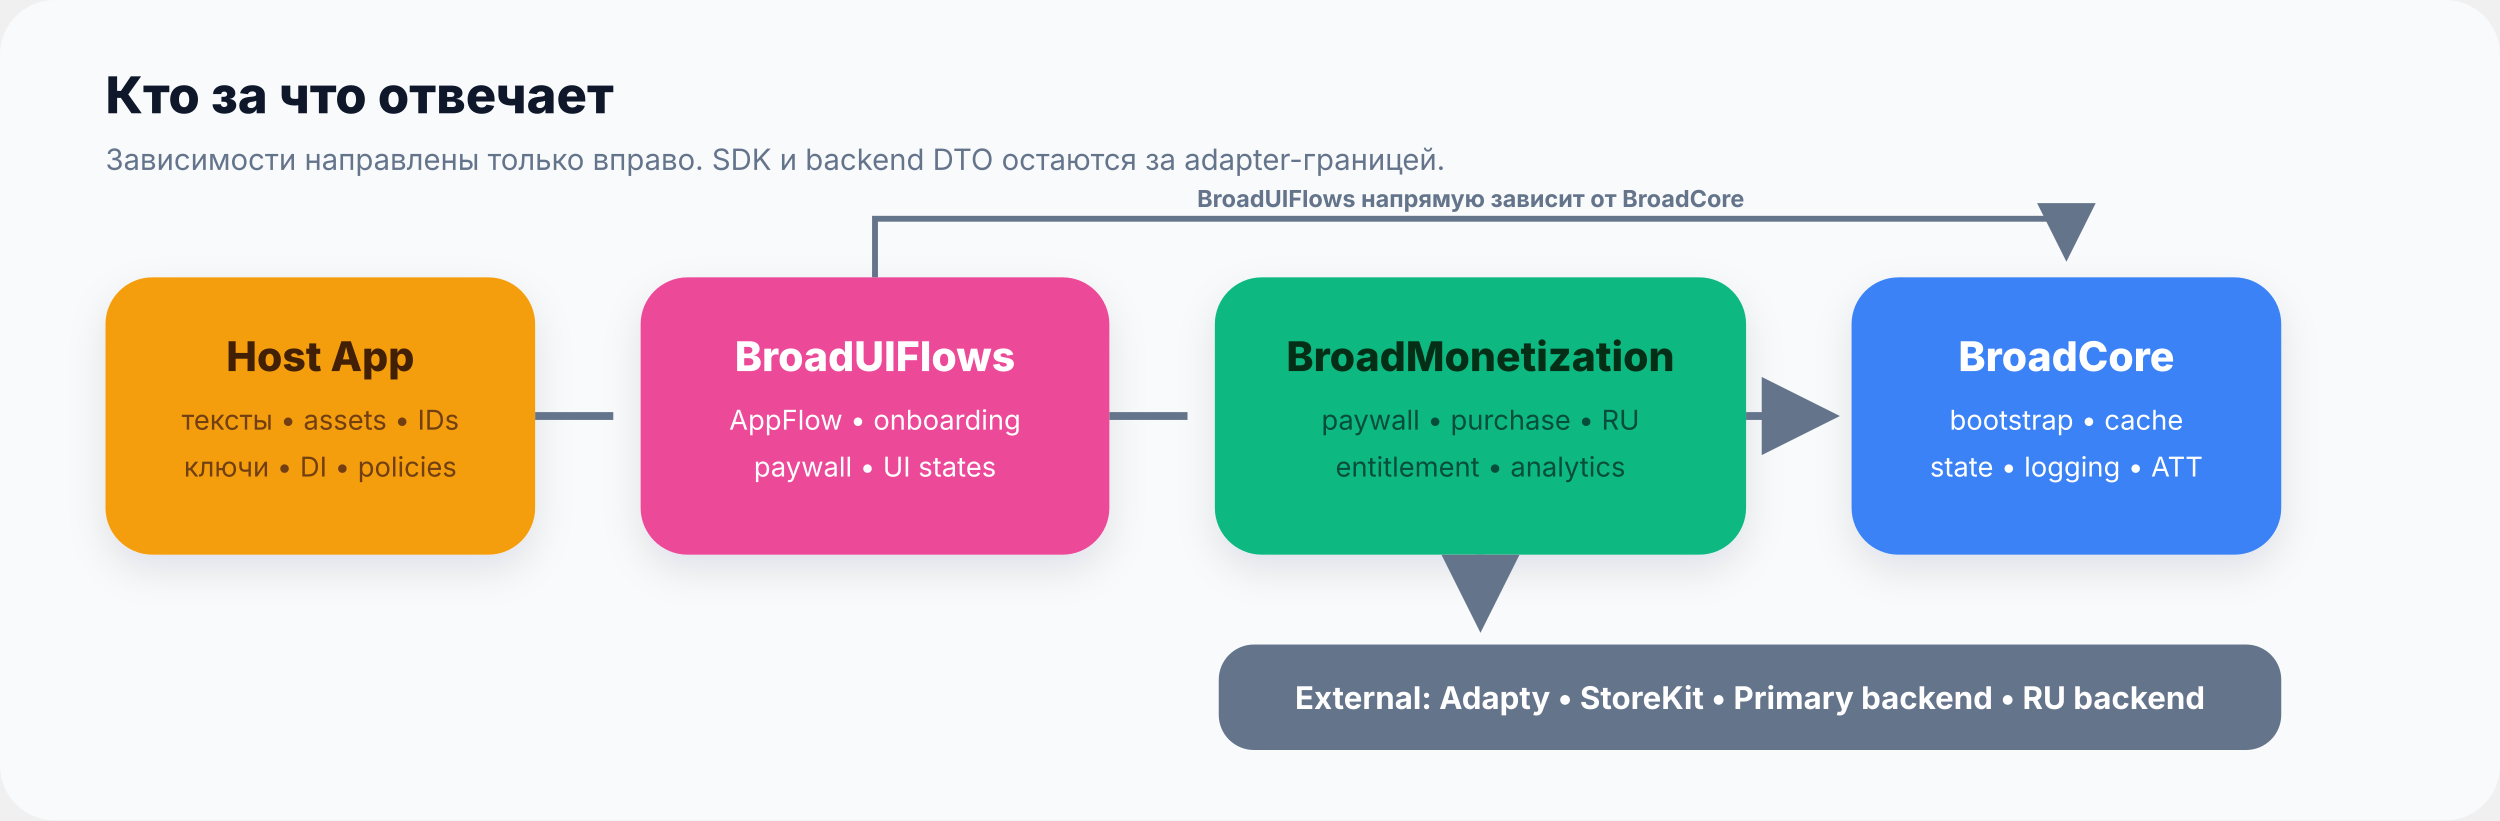
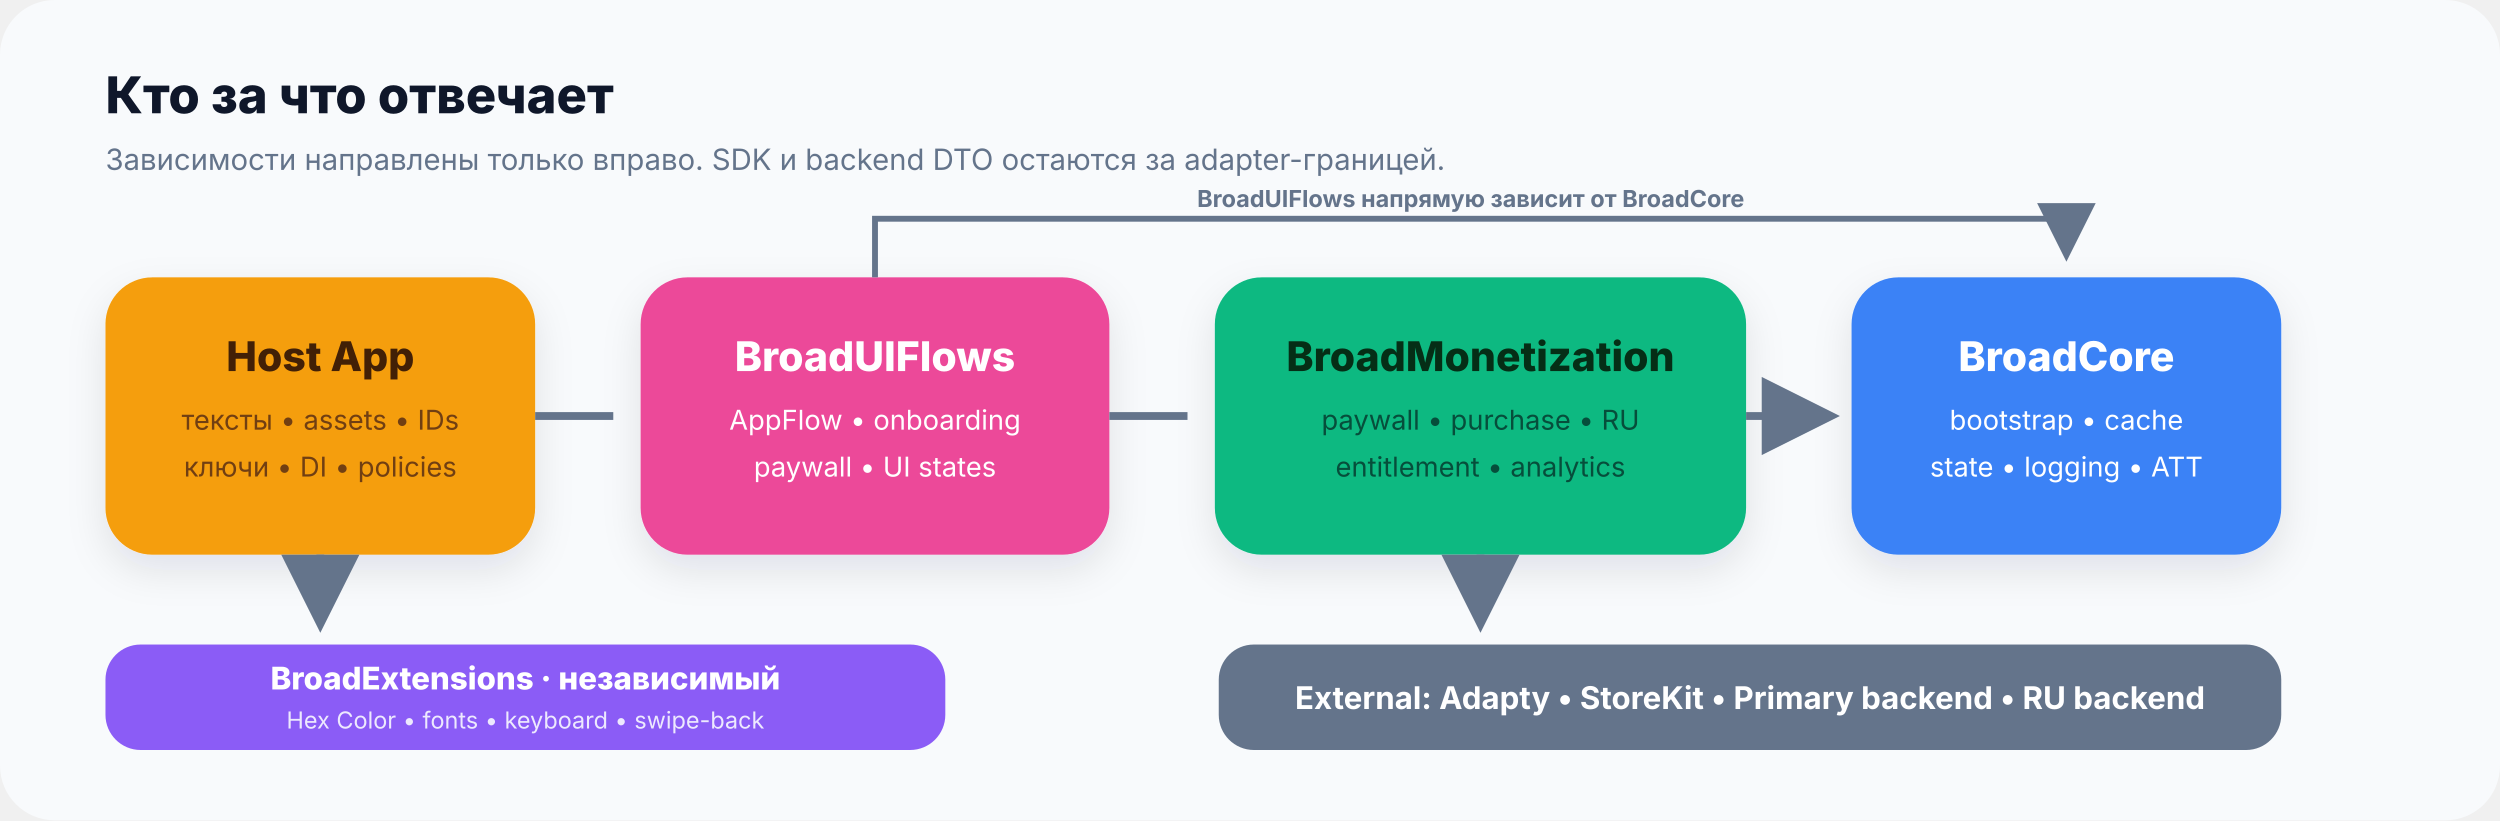
<svg xmlns="http://www.w3.org/2000/svg" width="1280" height="420" viewBox="0 0 1280 420" role="img" aria-labelledby="title description">
  <defs>
    <marker id="arrow" markerWidth="10" markerHeight="10" refX="8" refY="5" orient="auto">
      <path d="M0 0L10 5L0 10Z" fill="#64748B" />
    </marker>
    <filter id="shadow" x="-20%" y="-25%" width="140%" height="160%">
      <feDropShadow dx="0" dy="8" stdDeviation="10" flood-color="#0F172A" flood-opacity="0.10" />
    </filter>
  </defs>
  <rect width="1280" height="420" rx="28" fill="#F8FAFC" />
  <text x="54" y="58" fill="#0F172A" font-family="-apple-system,BlinkMacSystemFont,Segoe UI,sans-serif" font-size="26" font-weight="800">Кто за что отвечает</text>
  <text x="54" y="87" fill="#64748B" font-family="-apple-system,BlinkMacSystemFont,Segoe UI,sans-serif" font-size="15">Зависимости направлены только вправо. SDK и backend DTO остаются за adapter-границей.</text>
  <g filter="url(#shadow)">
    <rect x="54" y="142" width="220" height="142" rx="24" fill="#F59E0B" />
    <rect x="328" y="142" width="240" height="142" rx="24" fill="#EC4899" />
    <rect x="622" y="142" width="272" height="142" rx="24" fill="#10B981" />
    <rect x="948" y="142" width="220" height="142" rx="24" fill="#3B82F6" />
  </g>
  <path d="M274 213H314M568 213H608M894 213H934" stroke="#64748B" stroke-width="4" marker-end="url(#arrow)" />
  <path d="M448 142V112H1058V128" fill="none" stroke="#64748B" stroke-width="3" marker-end="url(#arrow)" />
  <text x="753" y="106" text-anchor="middle" fill="#64748B" font-family="-apple-system,BlinkMacSystemFont,Segoe UI,sans-serif" font-size="12" font-weight="700">BroadUIFlows напрямую зависит от BroadCore</text>
  <text x="164" y="190" text-anchor="middle" fill="#422006" font-family="-apple-system,BlinkMacSystemFont,Segoe UI,sans-serif" font-size="21" font-weight="800">Host App</text>
  <text x="164" y="220" text-anchor="middle" fill="#713F12" font-family="-apple-system,BlinkMacSystemFont,Segoe UI,sans-serif" font-size="14">тексты • assets • IDs</text>
  <text x="164" y="244" text-anchor="middle" fill="#713F12" font-family="-apple-system,BlinkMacSystemFont,Segoe UI,sans-serif" font-size="14">ключи • DI • policies</text>
  <text x="448" y="190" text-anchor="middle" fill="#FFFFFF" font-family="-apple-system,BlinkMacSystemFont,Segoe UI,sans-serif" font-size="21" font-weight="800">BroadUIFlows</text>
  <text x="448" y="220" text-anchor="middle" fill="#FFFFFF" font-family="-apple-system,BlinkMacSystemFont,Segoe UI,sans-serif" font-size="14">AppFlow • onboarding</text>
  <text x="448" y="244" text-anchor="middle" fill="#FFFFFF" font-family="-apple-system,BlinkMacSystemFont,Segoe UI,sans-serif" font-size="14">paywall • UI states</text>
  <text x="758" y="190" text-anchor="middle" fill="#052E16" font-family="-apple-system,BlinkMacSystemFont,Segoe UI,sans-serif" font-size="21" font-weight="800">BroadMonetization</text>
  <text x="758" y="220" text-anchor="middle" fill="#064E3B" font-family="-apple-system,BlinkMacSystemFont,Segoe UI,sans-serif" font-size="14">paywall • purchase • RU</text>
  <text x="758" y="244" text-anchor="middle" fill="#064E3B" font-family="-apple-system,BlinkMacSystemFont,Segoe UI,sans-serif" font-size="14">entitlement • analytics</text>
  <text x="1058" y="190" text-anchor="middle" fill="#FFFFFF" font-family="-apple-system,BlinkMacSystemFont,Segoe UI,sans-serif" font-size="21" font-weight="800">BroadCore</text>
  <text x="1058" y="220" text-anchor="middle" fill="#FFFFFF" font-family="-apple-system,BlinkMacSystemFont,Segoe UI,sans-serif" font-size="14">bootstrap • cache</text>
  <text x="1058" y="244" text-anchor="middle" fill="#FFFFFF" font-family="-apple-system,BlinkMacSystemFont,Segoe UI,sans-serif" font-size="14">state • logging • ATT</text>
+   <rect x="54" y="330" width="430" height="54" rx="18" fill="#8B5CF6" />
+   <text x="269" y="353" text-anchor="middle" fill="#FFFFFF" font-family="-apple-system,BlinkMacSystemFont,Segoe UI,sans-serif" font-size="16" font-weight="800">BroadExtensions · независимый</text>
+   <text x="269" y="373" text-anchor="middle" fill="#EDE9FE" font-family="-apple-system,BlinkMacSystemFont,Segoe UI,sans-serif" font-size="12">Hex Color • fonts • keyboard • swipe-back</text>
+   <path d="M164 284V316" stroke="#64748B" stroke-width="4" marker-end="url(#arrow)" />
  <rect x="624" y="330" width="544" height="54" rx="18" fill="#64748B" />
  <text x="896" y="363" text-anchor="middle" fill="#FFFFFF" font-family="-apple-system,BlinkMacSystemFont,Segoe UI,sans-serif" font-size="16" font-weight="700">External: Adapty • StoreKit • Primary backend • RU backend</text>
  <path d="M758 284V316" stroke="#64748B" stroke-width="4" marker-end="url(#arrow)" />
</svg>
